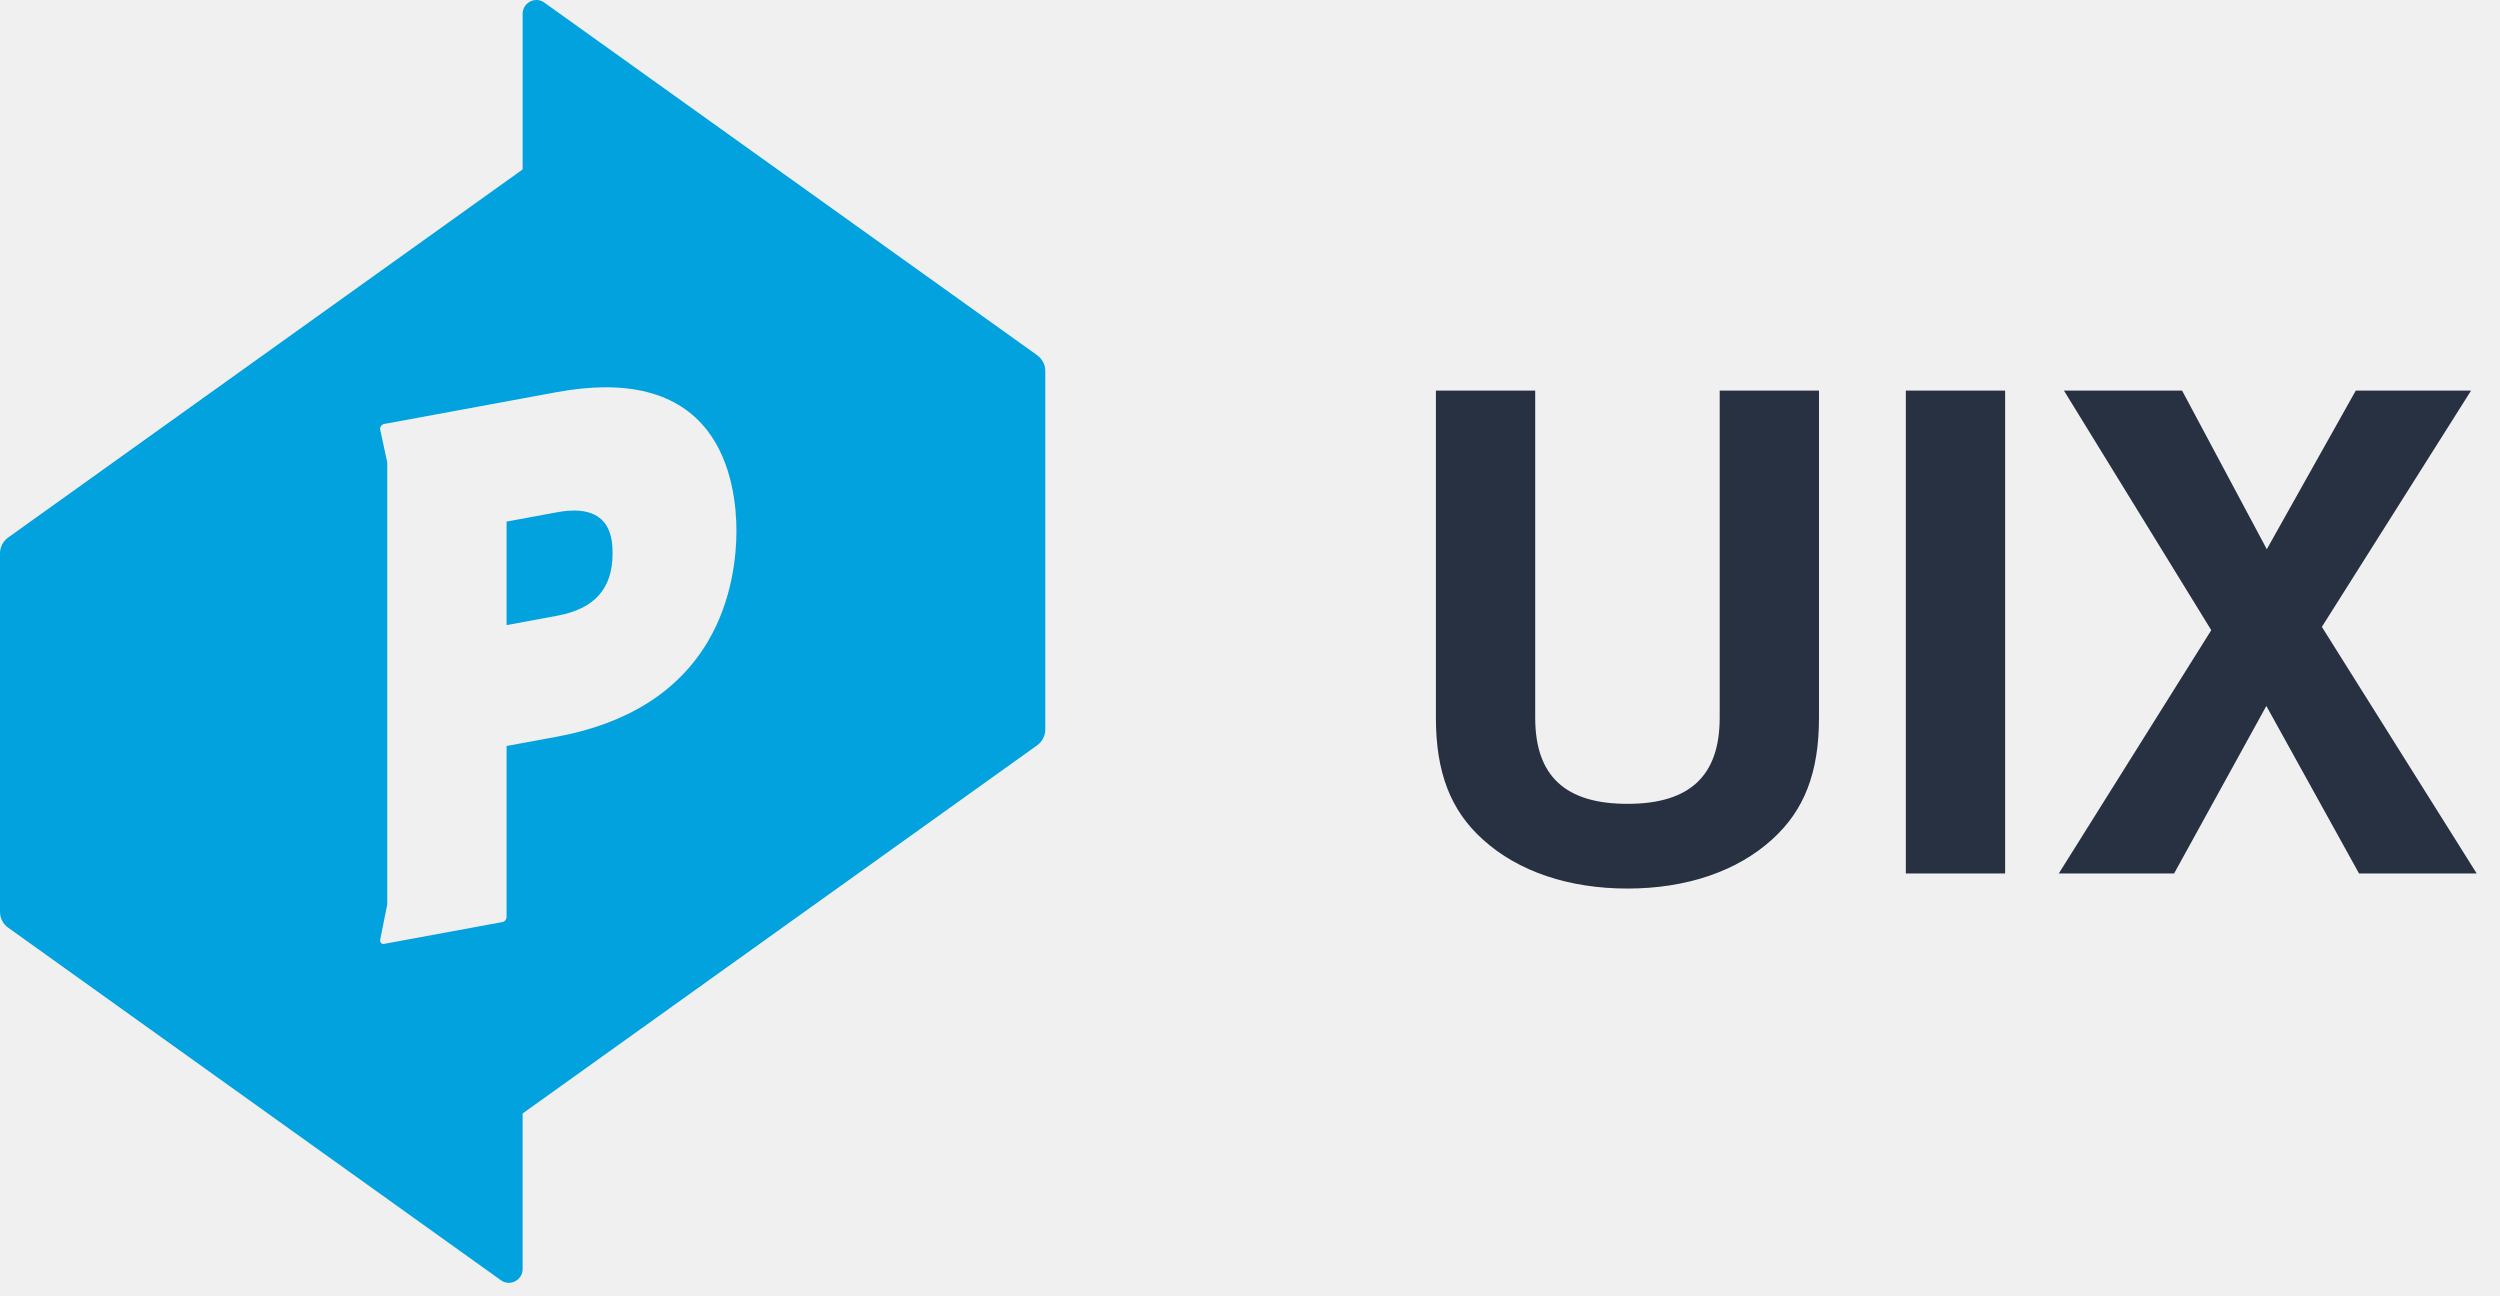
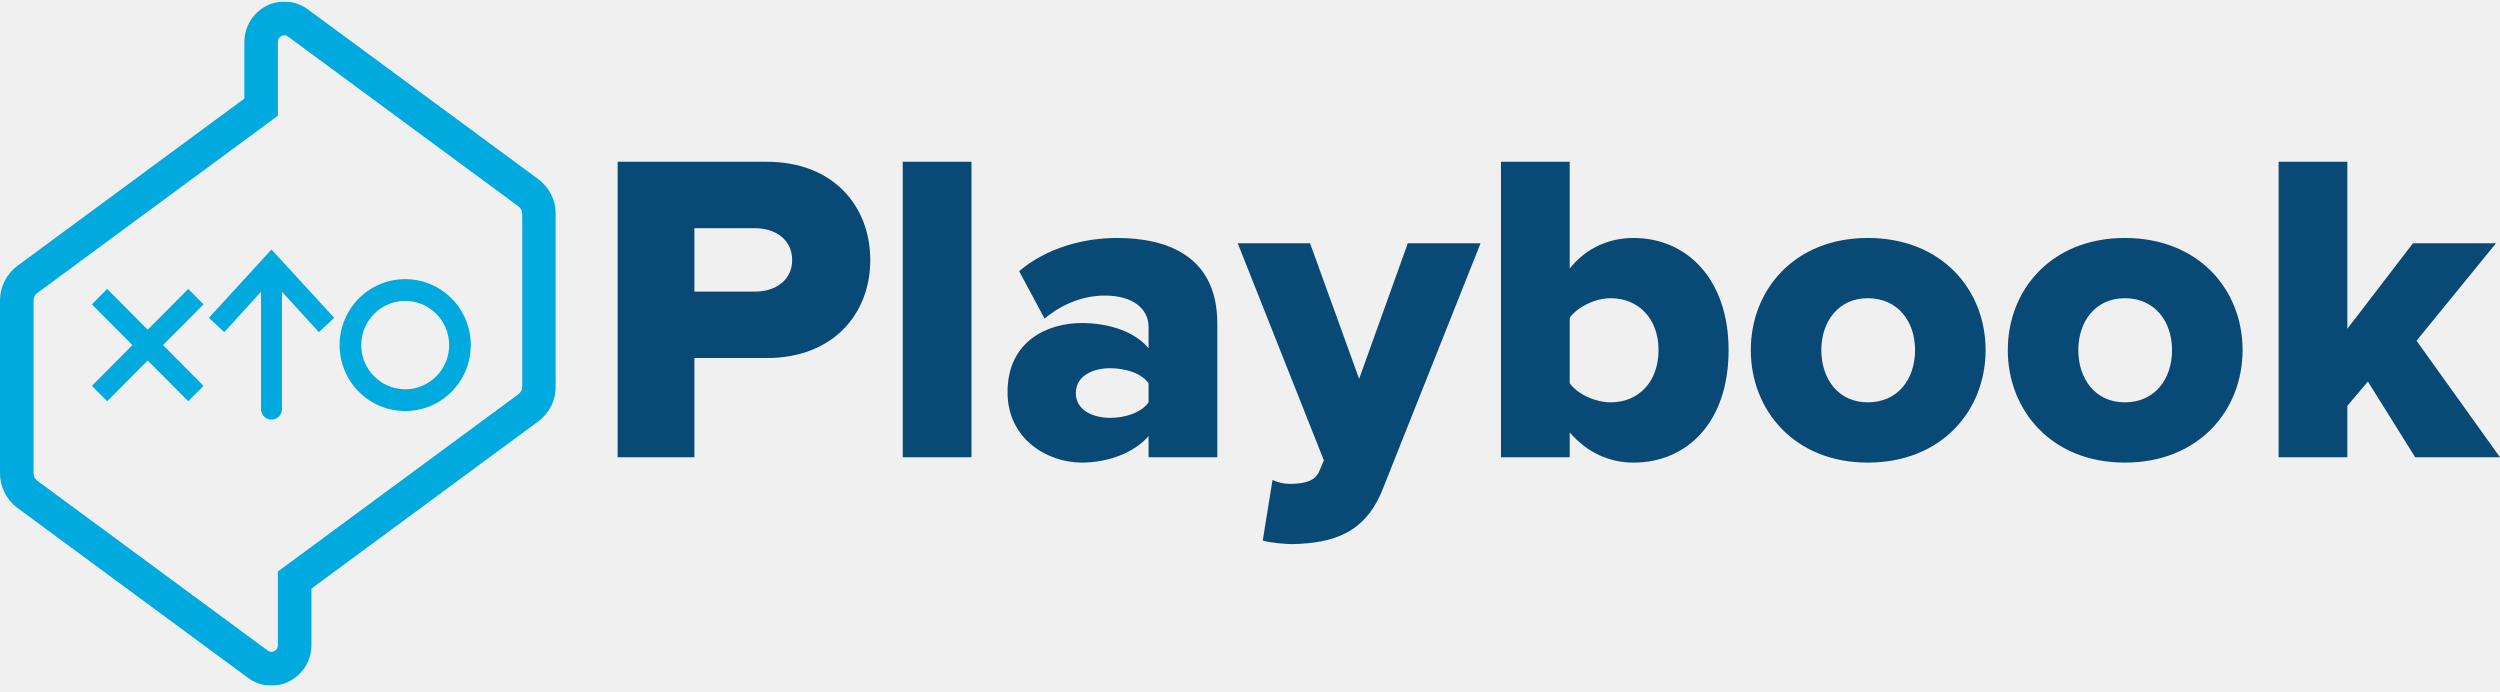
- <svg xmlns="http://www.w3.org/2000/svg" width="83px" height="43px" viewBox="0 0 83 43" version="1.1">
-   <defs />
+ <svg xmlns="http://www.w3.org/2000/svg" xmlns:xlink="http://www.w3.org/1999/xlink" width="170px" height="47px" viewBox="0 0 170 47" version="1.1">
+   <defs>
+     <polygon id="path-1" points="37.793 46.618 7.6e-05 46.618 7.6e-05 0.109 37.793 0.109 37.793 46.618" />
+   </defs>
  <g id="Page-1" stroke="none" stroke-width="1" fill="none" fill-rule="evenodd">
-     <g id="huddle">
-       <text id="UIX" font-family="Helvetica-Bold, Helvetica" font-size="22" font-weight="bold" fill="#273142">
-         <tspan x="46" y="29">UIX</tspan>
-       </text>
-       <path d="M18.501,17.006 L16.818,17.317 L16.818,20.754 L18.501,20.442 C19.736,20.215 20.337,19.541 20.337,18.385 C20.337,17.961 20.337,16.667 18.501,17.006 Z M34.415,11.78 L18.07,0.085 C17.769,-0.13 17.351,0.088 17.351,0.461 L17.351,5.626 L0.287,17.834 L0.268,17.847 C0.101,17.968 0,18.164 0,18.373 L0,18.377 L0,30.267 L0,30.273 C0,30.481 0.099,30.676 0.268,30.796 L0.287,30.81 L16.632,42.505 C16.934,42.72 17.351,42.502 17.351,42.13 L17.351,36.967 L34.415,24.757 L34.434,24.743 C34.603,24.623 34.704,24.427 34.704,24.219 L34.704,24.214 L34.704,12.324 L34.704,12.318 C34.704,12.111 34.603,11.915 34.434,11.795 L34.415,11.78 Z M23.488,21.321 C22.5,22.972 20.815,24.029 18.478,24.461 L17.351,24.669 L16.818,24.767 L16.818,30.447 C16.818,30.523 16.758,30.597 16.686,30.611 L12.749,31.337 C12.709,31.344 12.674,31.332 12.648,31.305 C12.623,31.278 12.615,31.237 12.623,31.195 L12.857,30.024 L12.857,15.353 L12.623,14.267 C12.615,14.228 12.625,14.185 12.648,14.147 C12.674,14.111 12.711,14.085 12.749,14.077 L17.351,13.228 L18.48,13.02 C20.817,12.589 22.502,13.02 23.489,14.301 C24.325,15.388 24.45,16.851 24.45,17.627 C24.45,18.405 24.325,19.919 23.488,21.321 Z" id="Shape" fill="#02A2DF" fill-rule="nonzero" />
+     <g id="Artboard-3" transform="translate(-188, -179)">
+       <g id="Page-1" transform="translate(188, 179)">
+         <path d="M47.22,31.095 L42,31.095 L42,11 L52.137,11 C56.69,11 59.179,14.043 59.179,17.688 C59.179,21.304 56.69,24.346 52.137,24.346 L47.22,24.346 L47.22,31.095 Z M51.348,19.827 C52.744,19.827 53.867,19.044 53.867,17.688 C53.867,16.302 52.744,15.519 51.348,15.519 L47.22,15.519 L47.22,19.827 L51.348,19.827 Z M66.061,31.095 L61.387,31.095 L61.387,11 L66.061,11 L66.061,31.095 Z M82.777,31.095 L78.103,31.095 L78.103,29.649 C77.193,30.733 75.432,31.457 73.55,31.457 C71.304,31.457 68.512,29.92 68.512,26.666 C68.512,23.141 71.304,21.966 73.55,21.966 C75.493,21.966 77.223,22.599 78.103,23.684 L78.103,22.238 C78.103,20.972 77.01,20.098 75.129,20.098 C73.672,20.098 72.215,20.671 71.031,21.665 L69.301,18.441 C71.183,16.845 73.702,16.182 75.948,16.182 C79.469,16.182 82.777,17.477 82.777,21.997 L82.777,31.095 Z M75.493,28.414 C76.525,28.414 77.618,28.052 78.103,27.359 L78.103,26.064 C77.618,25.371 76.525,25.039 75.493,25.039 C74.279,25.039 73.156,25.582 73.156,26.727 C73.156,27.871 74.279,28.414 75.493,28.414 Z M85.866,36.759 L86.533,32.632 C86.867,32.812 87.322,32.903 87.687,32.903 C88.749,32.903 89.417,32.692 89.69,32.089 L90.024,31.306 L84.166,16.543 L89.083,16.543 L92.421,25.762 L95.73,16.543 L100.677,16.543 L94.06,33.174 C92.877,36.247 90.691,36.94 87.869,37 C87.444,37 86.351,36.91 85.866,36.759 Z M106.74,26.064 C107.316,26.847 108.531,27.359 109.532,27.359 C111.384,27.359 112.78,26.003 112.78,23.804 C112.78,21.635 111.384,20.279 109.532,20.279 C108.531,20.279 107.316,20.822 106.74,21.605 L106.74,26.064 Z M106.74,31.095 L102.066,31.095 L102.066,11 L106.74,11 L106.74,18.261 C107.893,16.815 109.471,16.182 111.08,16.182 C114.753,16.182 117.545,19.044 117.545,23.804 C117.545,28.745 114.692,31.457 111.08,31.457 C109.441,31.457 107.954,30.794 106.74,29.408 L106.74,31.095 Z M127.007,31.457 C122.029,31.457 119.055,27.902 119.055,23.804 C119.055,19.707 122.029,16.182 127.007,16.182 C132.045,16.182 135.02,19.707 135.02,23.804 C135.02,27.902 132.045,31.457 127.007,31.457 Z M127.007,27.359 C129.071,27.359 130.224,25.762 130.224,23.804 C130.224,21.876 129.071,20.279 127.007,20.279 C125.004,20.279 123.85,21.876 123.85,23.804 C123.85,25.762 125.004,27.359 127.007,27.359 Z M144.482,31.457 C139.504,31.457 136.53,27.902 136.53,23.804 C136.53,19.707 139.504,16.182 144.482,16.182 C149.52,16.182 152.495,19.707 152.495,23.804 C152.495,27.902 149.52,31.457 144.482,31.457 Z M144.482,27.359 C146.546,27.359 147.699,25.762 147.699,23.804 C147.699,21.876 146.546,20.279 144.482,20.279 C142.479,20.279 141.325,21.876 141.325,23.804 C141.325,25.762 142.479,27.359 144.482,27.359 Z M170,31.095 L164.233,31.095 L161.016,25.943 L159.62,27.6 L159.62,31.095 L154.946,31.095 L154.946,11 L159.62,11 L159.62,22.358 L164.081,16.543 L169.727,16.543 L164.324,23.171 L170,31.095 Z" id="Playbook" fill="#084975" />
+         <g id="Group-10">
+           <g id="Group-3">
+             <mask id="mask-2" fill="white">
+               <use xlink:href="#path-1" />
+             </mask>
+             <g id="Clip-2" />
+             <path d="M19.334,0.109 C17.835,0.109 16.617,1.341 16.617,2.855 L16.617,6.705 L1.208,18.059 L1.193,18.07 L1.178,18.081 L1.17,18.088 C0.437,18.637 7.6e-05,19.514 7.6e-05,20.439 L7.6e-05,32.171 C7.6e-05,33.104 0.44,33.984 1.178,34.534 L1.191,34.544 L1.199,34.55 L1.208,34.556 L16.861,46.09 C17.328,46.435 17.881,46.618 18.459,46.618 C19.958,46.618 21.177,45.385 21.177,43.871 L21.177,40.022 L36.585,28.667 L36.6,28.656 L36.615,28.645 L36.622,28.64 C37.356,28.09 37.793,27.212 37.793,26.287 L37.793,14.556 C37.793,13.621 37.352,12.74 36.613,12.191 L36.6,12.182 L36.593,12.176 L36.585,12.17 L20.932,0.636 C20.465,0.292 19.912,0.109 19.334,0.109 M19.334,2.401 C19.419,2.401 19.505,2.427 19.584,2.486 L35.237,14.02 L35.256,14.034 C35.417,14.152 35.513,14.345 35.513,14.55 L35.513,14.556 L35.513,26.283 L35.513,26.287 C35.513,26.493 35.416,26.686 35.255,26.805 L35.237,26.818 L18.897,38.86 L18.897,43.871 C18.897,44.139 18.685,44.325 18.459,44.325 C18.374,44.325 18.287,44.299 18.208,44.241 L2.556,32.707 L2.537,32.693 C2.375,32.574 2.28,32.382 2.28,32.177 L2.28,32.171 L2.28,20.444 L2.28,20.439 C2.28,20.233 2.376,20.04 2.538,19.922 L2.556,19.908 L18.897,7.867 L18.897,2.855 C18.897,2.588 19.107,2.401 19.334,2.401" id="Fill-1" fill="#00A9DE" mask="url(#mask-2)" />
+           </g>
+           <polygon id="Fill-4" fill="#00A9DE" points="13.84 20.694 12.8 19.648 10.043 22.42 7.287 19.648 6.247 20.694 9.003 23.466 6.247 26.238 7.287 27.284 10.043 24.511 12.8 27.284 13.84 26.238 11.083 23.466" />
+           <path d="M27.554,18.982 C25.091,18.982 23.094,20.989 23.094,23.466 C23.094,25.943 25.091,27.95 27.554,27.95 C30.017,27.95 32.013,25.943 32.013,23.466 C32.013,20.989 30.017,18.982 27.554,18.982 M27.554,20.46 C29.202,20.46 30.543,21.808 30.543,23.466 C30.543,25.123 29.202,26.472 27.554,26.472 C25.905,26.472 24.565,25.123 24.565,23.466 C24.565,21.808 25.905,20.46 27.554,20.46" id="Fill-6" fill="#00A9DE" />
+           <path d="M22.726,21.61 L18.462,16.968 L14.207,21.61 L15.249,22.585 L17.749,19.839 L17.749,27.819 C17.749,28.214 18.068,28.534 18.46,28.534 C18.854,28.534 19.172,28.214 19.172,27.819 L19.172,19.836 L21.685,22.585 L22.726,21.61 Z" id="Fill-8" fill="#00A9DE" />
+         </g>
+       </g>
    </g>
  </g>
</svg>
